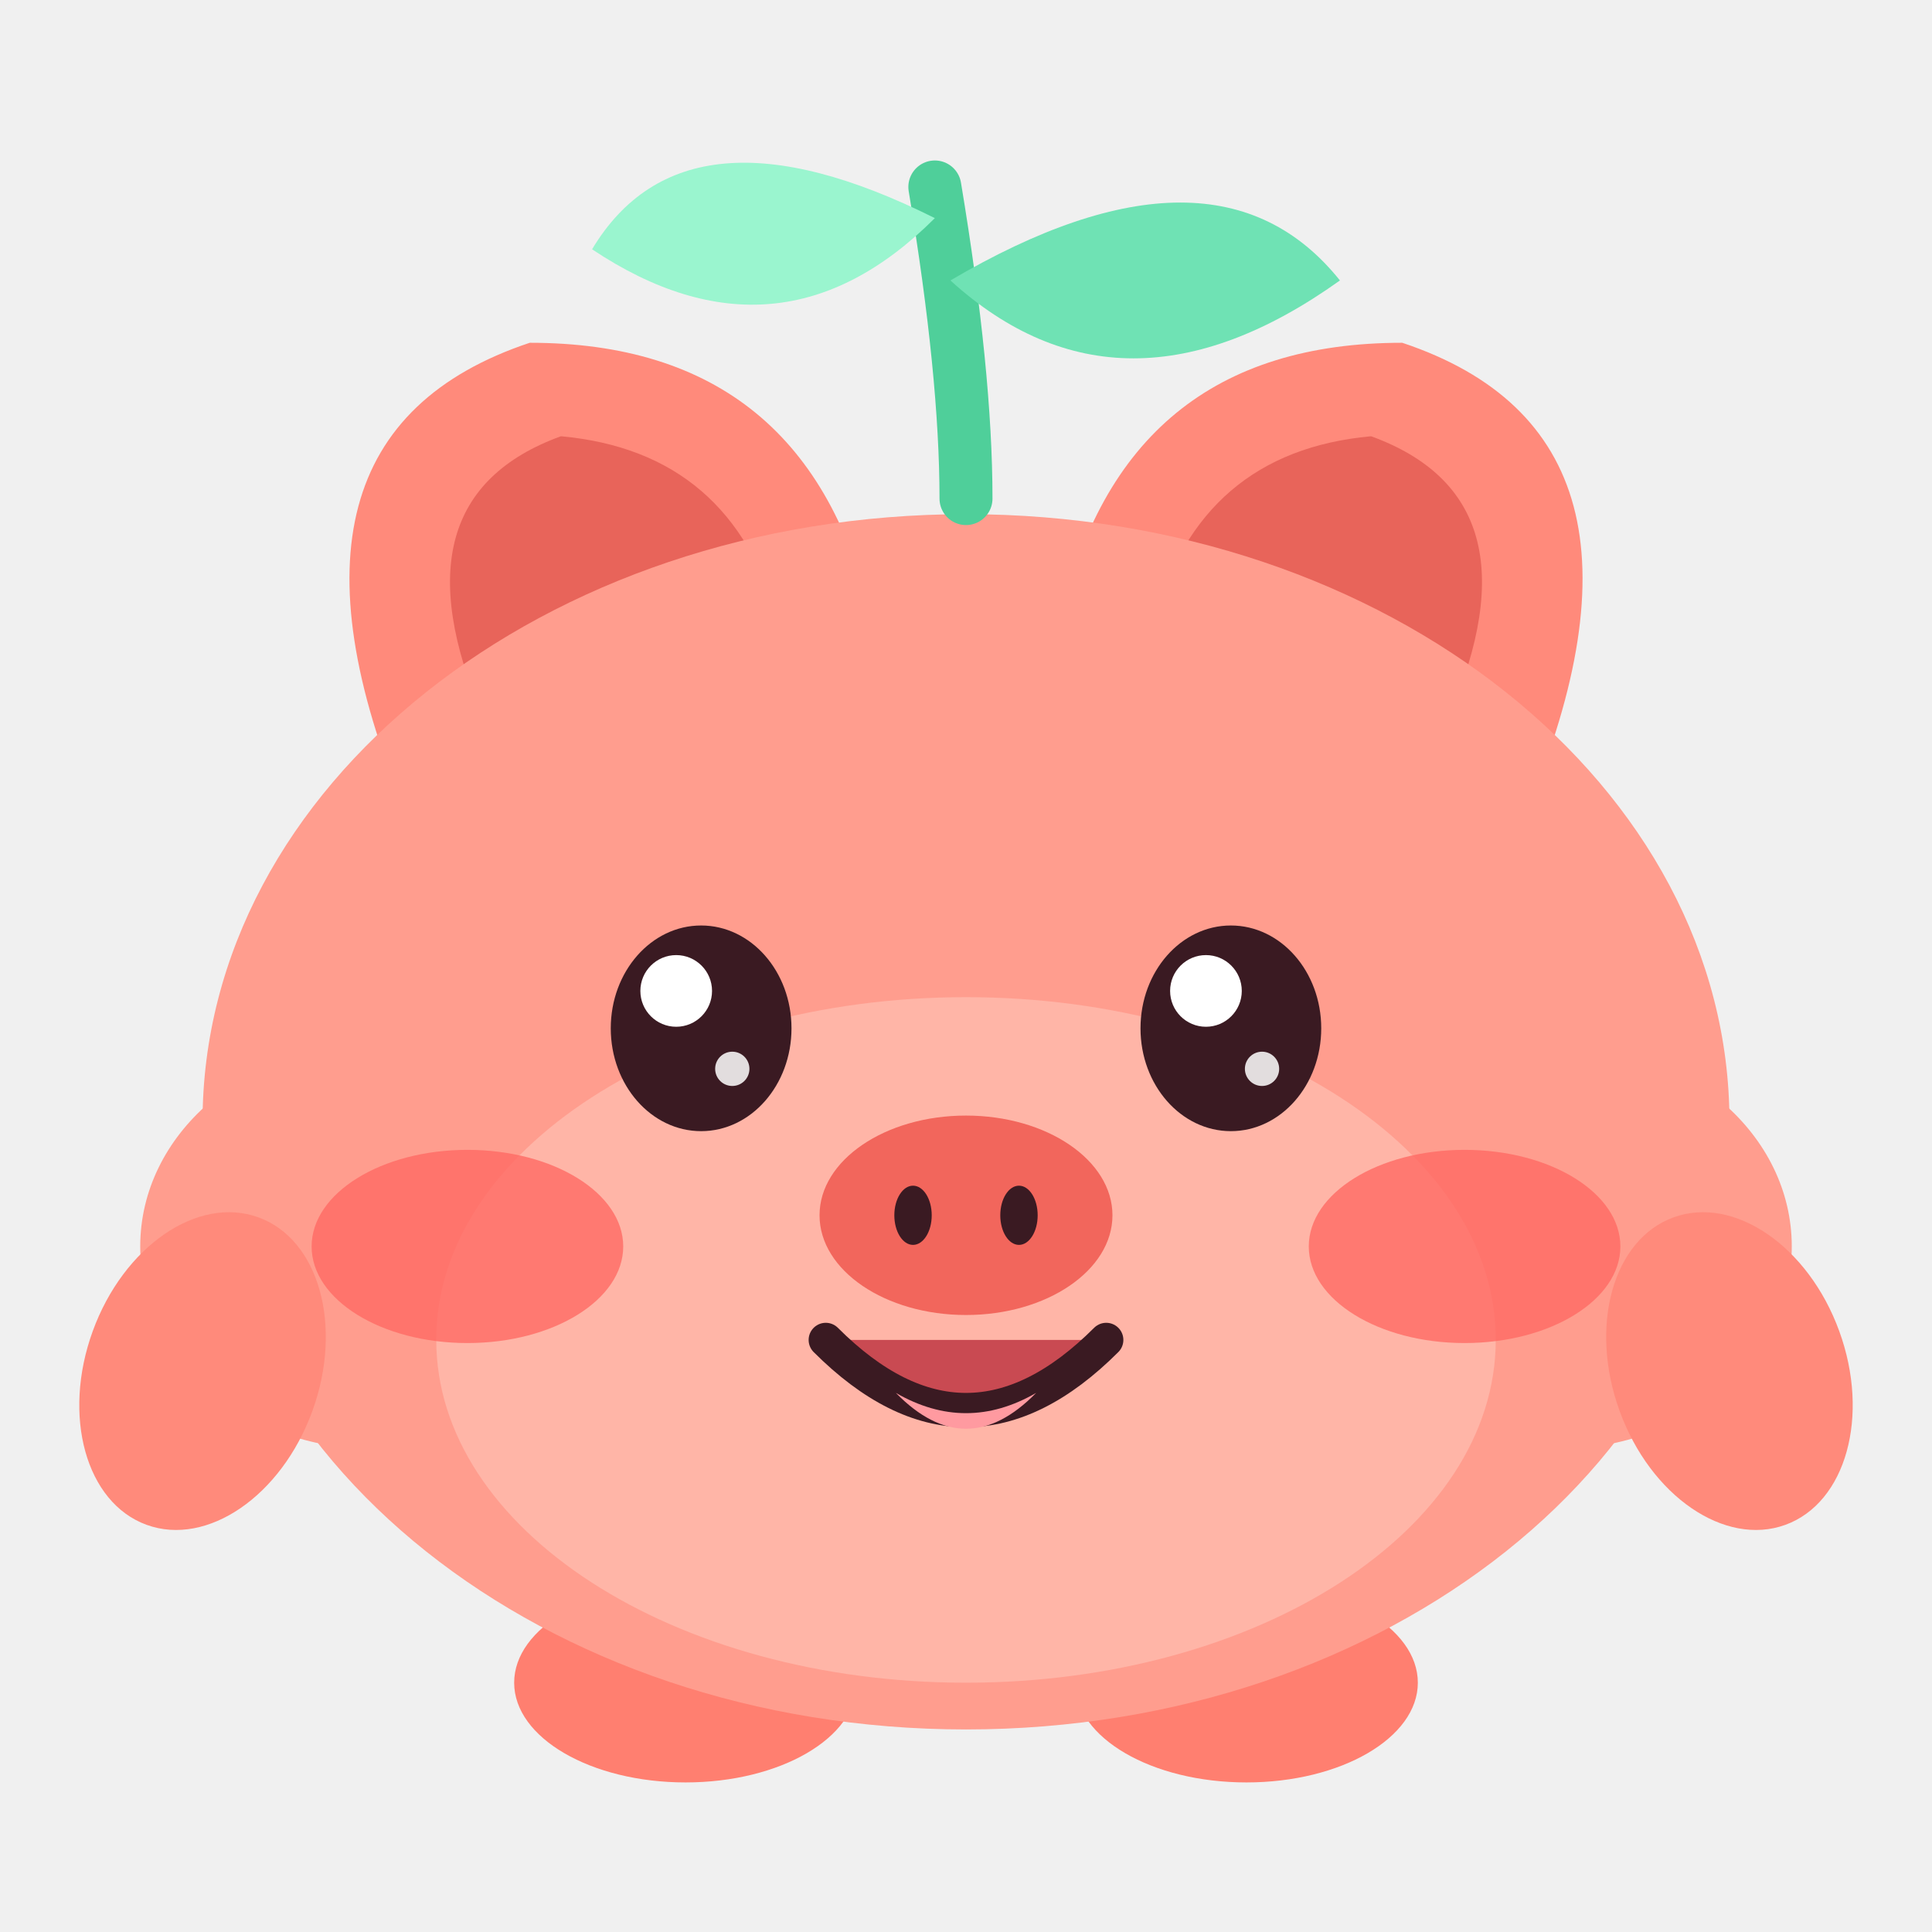
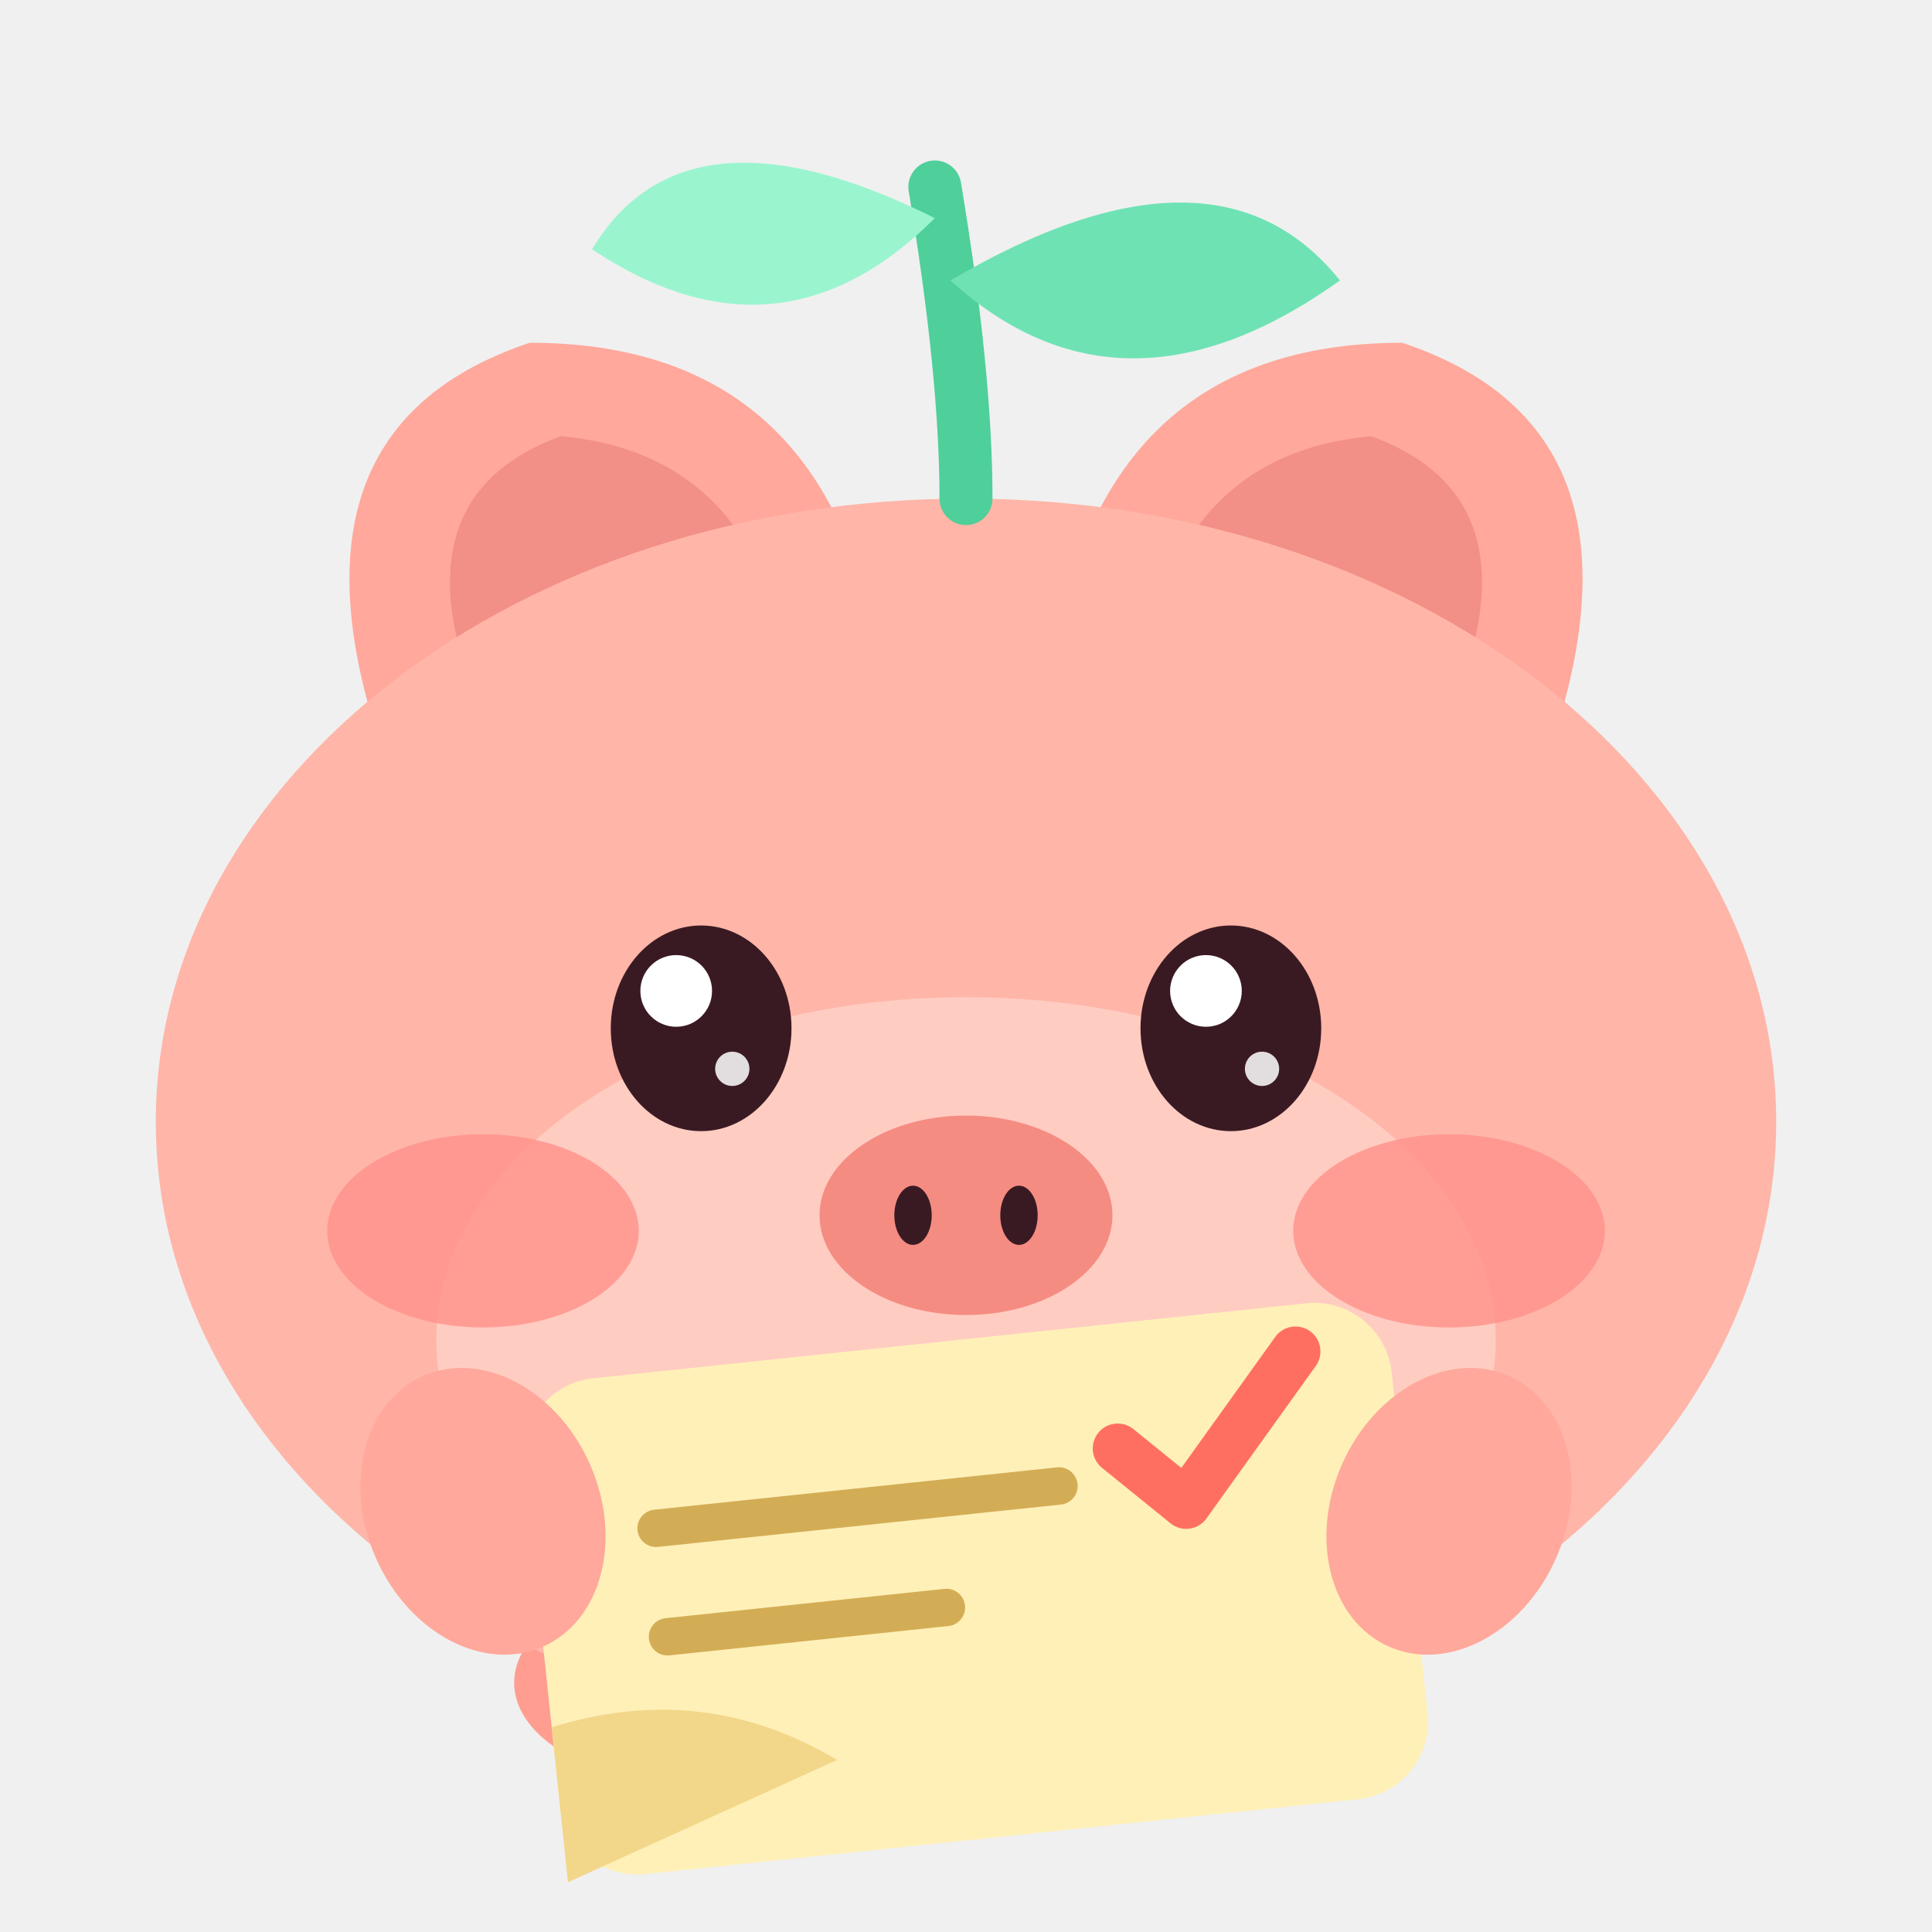
<svg xmlns="http://www.w3.org/2000/svg" viewBox="0 -2 120 124" width="512" height="512">
  <g class="pig-all">
-     <ellipse cx="42" cy="106" rx="11" ry="6.4" fill="#ff7f70" />
-     <ellipse cx="78" cy="106" rx="11" ry="6.4" fill="#ff7f70" />
+     <ellipse cx="42" cy="106" rx="11" ry="6.4" fill="#ff9d91" />
+     <ellipse cx="78" cy="106" rx="11" ry="6.4" fill="#ff9d91" />
    <g class="ear ear-l">
-       <path d="M24 50 Q14 26 32 20 Q50 20 54 38 Z" fill="#ff8a7b" />
-       <path d="M29 44 Q23 30 34 26 Q45 27 48 38 Z" fill="#e8645a" />
+       <path d="M24 50 Q14 26 32 20 Q50 20 54 38 Z" fill="#ffa89b" />
+       <path d="M29 44 Q23 30 34 26 Q45 27 48 38 Z" fill="#f28f86" />
    </g>
    <g class="ear ear-r">
-       <path d="M96 50 Q106 26 88 20 Q70 20 66 38 Z" fill="#ff8a7b" />
-       <path d="M91 44 Q97 30 86 26 Q75 27 72 38 Z" fill="#e8645a" />
+       <path d="M96 50 Q106 26 88 20 Q70 20 66 38 Z" fill="#ffa89b" />
+       <path d="M91 44 Q97 30 86 26 Q75 27 72 38 Z" fill="#f28f86" />
    </g>
-     <ellipse cx="60" cy="70" rx="49" ry="39" fill="#ff9d8e" />
-     <ellipse cx="22" cy="78" rx="15" ry="13" fill="#ff9d8e" />
-     <ellipse cx="98" cy="78" rx="15" ry="13" fill="#ff9d8e" />
-     <ellipse cx="60" cy="84" rx="34" ry="22" fill="#ffc4b8" opacity=".6" />
+     <ellipse cx="60" cy="70" rx="52" ry="40" fill="#ffb5a8" />
+     <ellipse cx="60" cy="84" rx="34" ry="22" fill="#ffdcd3" opacity=".6" />
    <g class="sprout-slot">
      <path d="M60 30 Q60 22 58 10" fill="none" stroke="#4fcf9a" stroke-width="3.4" stroke-linecap="round" />
      <path d="M58 12 Q42 4 36 14 Q48 22 58 12 Z" fill="#9af5cf" />
      <path d="M59 16 Q76 6 84 16 Q70 26 59 16 Z" fill="#6fe2b4" />
    </g>
    <g class="pig-eyes">
      <ellipse cx="43" cy="64" rx="5.8" ry="6.6" fill="#3a1a22" />
      <circle cx="41.4" cy="61.6" r="2.3" fill="#fff" />
      <circle cx="45" cy="66.6" r="1.1" fill="#fff" opacity=".85" />
      <ellipse cx="77" cy="64" rx="5.8" ry="6.6" fill="#3a1a22" />
      <circle cx="75.4" cy="61.6" r="2.3" fill="#fff" />
      <circle cx="79" cy="66.6" r="1.1" fill="#fff" opacity=".85" />
    </g>
-     <ellipse cx="28" cy="78" rx="10" ry="6.2" fill="#ff6a64" opacity=".8" />
-     <ellipse cx="92" cy="78" rx="10" ry="6.2" fill="#ff6a64" opacity=".8" />
+     <ellipse cx="29" cy="77" rx="10" ry="6.2" fill="#ff918a" opacity=".8" />
+     <ellipse cx="91" cy="77" rx="10" ry="6.2" fill="#ff918a" opacity=".8" />
    <g class="snout">
-       <ellipse cx="60" cy="76" rx="9.4" ry="6.4" fill="#f2665c" />
+       <ellipse cx="60" cy="76" rx="9.4" ry="6.4" fill="#f58c82" />
      <ellipse cx="56.6" cy="76" rx="1.2" ry="1.9" fill="#3a1a22" />
      <ellipse cx="63.4" cy="76" rx="1.2" ry="1.9" fill="#3a1a22" />
    </g>
-     <path d="M51 84 Q60 93 69 84" fill="#c94a52" stroke="#3a1a22" stroke-width="2.2" stroke-linejoin="round" stroke-linecap="round" />
-     <path d="M55.5 87.4 Q60 90 64.5 87.4 Q60 92 55.5 87.4Z" fill="#ff9aa0" />
-     <ellipse cx="11" cy="86" rx="7.5" ry="10.5" transform="rotate(20 11 86)" fill="#ff8a7b" />
-     <ellipse cx="109" cy="86" rx="7.5" ry="10.5" transform="rotate(-20 109 86)" fill="#ff8a7b" />
+     <g transform="rotate(-6 60 94)">
+       <rect x="32" y="84" width="56" height="32" rx="5" fill="#fff0b8" />
+       <path d="M32 106 q10 -2 18 4 l-18 6 z" fill="#f2d78a" />
+       <path d="M40 94 h26 M40 101 h18" stroke="#d3ad55" stroke-width="2.4" stroke-linecap="round" />
+       <path d="M70 92 l4 4 8 -9" fill="none" stroke="#ff6f5f" stroke-width="3.2" stroke-linecap="round" stroke-linejoin="round" />
+     </g>
+     <ellipse cx="29" cy="95" rx="7.5" ry="9.5" transform="rotate(-24 29 95)" fill="#ffa89b" />
+     <ellipse cx="91" cy="95" rx="7.5" ry="9.5" transform="rotate(24 91 95)" fill="#ffa89b" />
  </g>
</svg>
